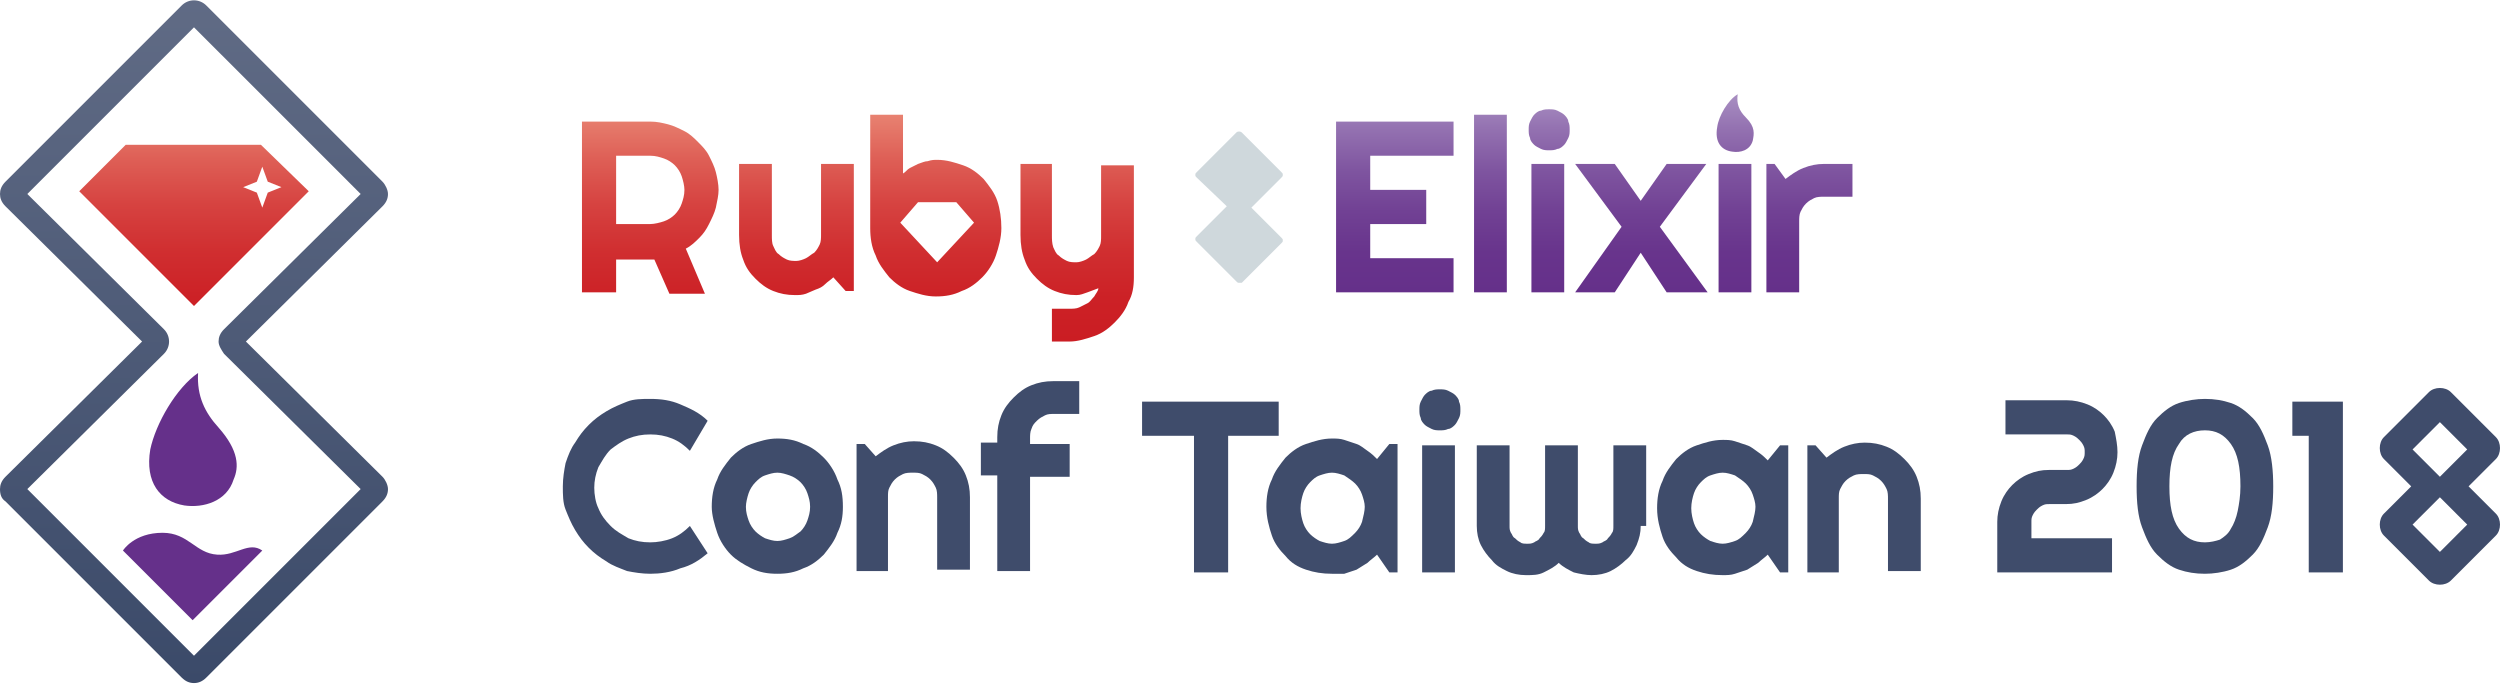
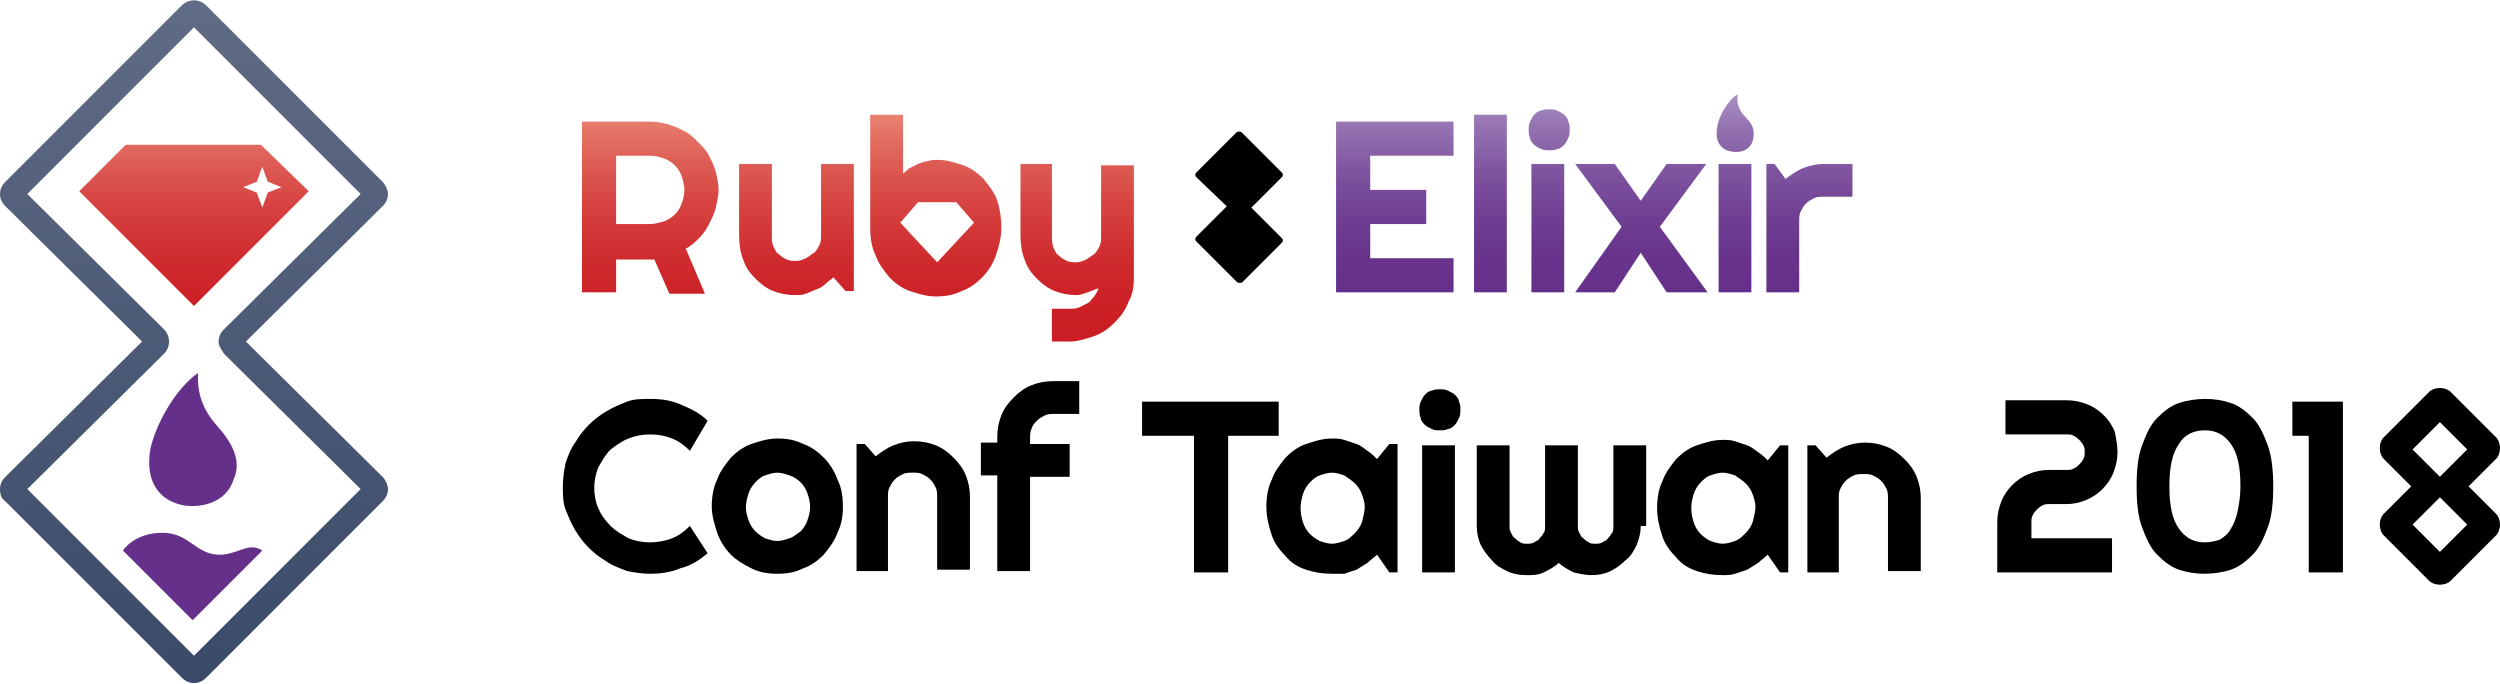
- <svg xmlns="http://www.w3.org/2000/svg" version="1.1" id="main_logo" x="0px" y="0px" viewBox="0 0 183 50" style="enable-background:new 0 0 183 50;" xml:space="preserve">
+ <svg xmlns="http://www.w3.org/2000/svg" version="1.1" class="main_logo" x="0px" y="0px" viewBox="0 0 183 50" style="enable-background:new 0 0 183 50;" xml:space="preserve">
  <style type="text/css">
- 		.logotype{fill:#3F4C6B;}
		.logotype_ruby{fill:url(#logotype_ruby_gradient);}
		.logotype_elixir{fill:url(#logotype_elixir_gradient);}
- 		.deco-color{fill:#CFD8DC;}
		.logo_frame{fill:url(#logo_frame_gradient);}
	</style>
-   <g id="logotype">
-     <g id="conf_taiwan_2018">
-       <g id="conf">
-         <path class="logotype" d="M51.8,40.5c-0.6,0.5-1.2,0.9-2,1.1c-0.7,0.3-1.5,0.4-2.2,0.4c-0.6,0-1.2-0.1-1.7-0.2      c-0.5-0.2-1.1-0.4-1.5-0.7c-0.5-0.3-0.9-0.6-1.3-1c-0.4-0.4-0.7-0.8-1-1.3c-0.3-0.5-0.5-1-0.7-1.5c-0.2-0.5-0.2-1.1-0.2-1.7      c0-0.6,0.1-1.2,0.2-1.7c0.2-0.6,0.4-1.1,0.7-1.5c0.3-0.5,0.6-0.9,1-1.3c0.4-0.4,0.8-0.7,1.3-1c0.5-0.3,1-0.5,1.5-0.7      c0.5-0.2,1.1-0.2,1.7-0.2c0.8,0,1.5,0.1,2.2,0.4c0.7,0.3,1.4,0.6,2,1.2l-1.3,2.2c-0.4-0.4-0.8-0.7-1.3-0.9      c-0.5-0.2-1-0.3-1.6-0.3c-0.6,0-1.1,0.1-1.6,0.3c-0.5,0.2-0.9,0.5-1.3,0.8c-0.4,0.4-0.6,0.8-0.9,1.3c-0.2,0.5-0.3,1-0.3,1.5      c0,0.5,0.1,1.1,0.3,1.5c0.2,0.5,0.5,0.9,0.9,1.3c0.4,0.4,0.8,0.6,1.3,0.9c0.5,0.2,1,0.3,1.6,0.3c0.5,0,1.1-0.1,1.6-0.3      c0.5-0.2,0.9-0.5,1.3-0.9L51.8,40.5z" />
-         <path class="logotype" d="M61.7,37.1c0,0.7-0.1,1.3-0.4,1.9c-0.2,0.6-0.6,1.1-1,1.6c-0.4,0.4-0.9,0.8-1.5,1c-0.6,0.3-1.2,0.4-1.9,0.4      c-0.7,0-1.3-0.1-1.9-0.4c-0.6-0.3-1.1-0.6-1.5-1c-0.4-0.4-0.8-1-1-1.6c-0.2-0.6-0.4-1.3-0.4-1.9c0-0.7,0.1-1.4,0.4-2      c0.2-0.6,0.6-1.1,1-1.6c0.4-0.4,0.9-0.8,1.5-1c0.6-0.2,1.2-0.4,1.9-0.4c0.7,0,1.3,0.1,1.9,0.4c0.6,0.2,1.1,0.6,1.5,1      c0.4,0.4,0.8,1,1,1.6C61.6,35.7,61.7,36.3,61.7,37.1z M59.3,37.1c0-0.4-0.1-0.7-0.2-1c-0.1-0.3-0.3-0.6-0.5-0.8      c-0.2-0.2-0.5-0.4-0.8-0.5c-0.3-0.1-0.6-0.2-0.9-0.2s-0.6,0.1-0.9,0.2c-0.3,0.1-0.5,0.3-0.7,0.5c-0.2,0.2-0.4,0.5-0.5,0.8      c-0.1,0.3-0.2,0.7-0.2,1c0,0.4,0.1,0.7,0.2,1c0.1,0.3,0.3,0.6,0.5,0.8c0.2,0.2,0.5,0.4,0.7,0.5c0.3,0.1,0.6,0.2,0.9,0.2      s0.6-0.1,0.9-0.2c0.3-0.1,0.5-0.3,0.8-0.5c0.2-0.2,0.4-0.5,0.5-0.8C59.2,37.8,59.3,37.5,59.3,37.1z" />
-         <path class="logotype" d="M65.1,41.8h-2.4v-9.3h0.6l0.8,0.9c0.4-0.3,0.8-0.6,1.3-0.8c0.5-0.2,1-0.3,1.5-0.3c0.6,0,1.1,0.1,1.6,0.3      s0.9,0.5,1.3,0.9c0.4,0.4,0.7,0.8,0.9,1.3c0.2,0.5,0.3,1,0.3,1.6v5.3h-2.4v-5.3c0-0.2,0-0.5-0.1-0.7c-0.1-0.2-0.2-0.4-0.4-0.6      c-0.2-0.2-0.4-0.3-0.6-0.4c-0.2-0.1-0.4-0.1-0.7-0.1c-0.2,0-0.5,0-0.7,0.1c-0.2,0.1-0.4,0.2-0.6,0.4c-0.2,0.2-0.3,0.4-0.4,0.6      c-0.1,0.2-0.1,0.4-0.1,0.7V41.8z" />
-         <path class="logotype" d="M75.4,41.8h-2.4v-7h-1.2v-2.4h1.2V32c0-0.6,0.1-1.1,0.3-1.6c0.2-0.5,0.5-0.9,0.9-1.3      c0.4-0.4,0.8-0.7,1.3-0.9s1-0.3,1.6-0.3H79v2.4h-1.8c-0.3,0-0.5,0-0.7,0.1c-0.2,0.1-0.4,0.2-0.6,0.4c-0.2,0.2-0.3,0.3-0.4,0.6      c-0.1,0.2-0.1,0.5-0.1,0.7v0.4h2.9v2.4h-2.9V41.8z" />
+   <g class="logotype">
+     <g class="conf_taiwan_2018">
+       <g class="conf">
+         <path class="logotype-color" d="M51.8,40.5c-0.6,0.5-1.2,0.9-2,1.1c-0.7,0.3-1.5,0.4-2.2,0.4c-0.6,0-1.2-0.1-1.7-0.2      c-0.5-0.2-1.1-0.4-1.5-0.7c-0.5-0.3-0.9-0.6-1.3-1c-0.4-0.4-0.7-0.8-1-1.3c-0.3-0.5-0.5-1-0.7-1.5c-0.2-0.5-0.2-1.1-0.2-1.7      c0-0.6,0.1-1.2,0.2-1.7c0.2-0.6,0.4-1.1,0.7-1.5c0.3-0.5,0.6-0.9,1-1.3c0.4-0.4,0.8-0.7,1.3-1c0.5-0.3,1-0.5,1.5-0.7      c0.5-0.2,1.1-0.2,1.7-0.2c0.8,0,1.5,0.1,2.2,0.4c0.7,0.3,1.4,0.6,2,1.2l-1.3,2.2c-0.4-0.4-0.8-0.7-1.3-0.9      c-0.5-0.2-1-0.3-1.6-0.3c-0.6,0-1.1,0.1-1.6,0.3c-0.5,0.2-0.9,0.5-1.3,0.8c-0.4,0.4-0.6,0.8-0.9,1.3c-0.2,0.5-0.3,1-0.3,1.5      c0,0.5,0.1,1.1,0.3,1.5c0.2,0.5,0.5,0.9,0.9,1.3c0.4,0.4,0.8,0.6,1.3,0.9c0.5,0.2,1,0.3,1.6,0.3c0.5,0,1.1-0.1,1.6-0.3      c0.5-0.2,0.9-0.5,1.3-0.9L51.8,40.5z" />
+         <path class="logotype-color" d="M61.7,37.1c0,0.7-0.1,1.3-0.4,1.9c-0.2,0.6-0.6,1.1-1,1.6c-0.4,0.4-0.9,0.8-1.5,1c-0.6,0.3-1.2,0.4-1.9,0.4      c-0.7,0-1.3-0.1-1.9-0.4c-0.6-0.3-1.1-0.6-1.5-1c-0.4-0.4-0.8-1-1-1.6c-0.2-0.6-0.4-1.3-0.4-1.9c0-0.7,0.1-1.4,0.4-2      c0.2-0.6,0.6-1.1,1-1.6c0.4-0.4,0.9-0.8,1.5-1c0.6-0.2,1.2-0.4,1.9-0.4c0.7,0,1.3,0.1,1.9,0.4c0.6,0.2,1.1,0.6,1.5,1      c0.4,0.4,0.8,1,1,1.6C61.6,35.7,61.7,36.3,61.7,37.1z M59.3,37.1c0-0.4-0.1-0.7-0.2-1c-0.1-0.3-0.3-0.6-0.5-0.8      c-0.2-0.2-0.5-0.4-0.8-0.5c-0.3-0.1-0.6-0.2-0.9-0.2s-0.6,0.1-0.9,0.2c-0.3,0.1-0.5,0.3-0.7,0.5c-0.2,0.2-0.4,0.5-0.5,0.8      c-0.1,0.3-0.2,0.7-0.2,1c0,0.4,0.1,0.7,0.2,1c0.1,0.3,0.3,0.6,0.5,0.8c0.2,0.2,0.5,0.4,0.7,0.5c0.3,0.1,0.6,0.2,0.9,0.2      s0.6-0.1,0.9-0.2c0.3-0.1,0.5-0.3,0.8-0.5c0.2-0.2,0.4-0.5,0.5-0.8C59.2,37.8,59.3,37.5,59.3,37.1z" />
+         <path class="logotype-color" d="M65.1,41.8h-2.4v-9.3h0.6l0.8,0.9c0.4-0.3,0.8-0.6,1.3-0.8c0.5-0.2,1-0.3,1.5-0.3c0.6,0,1.1,0.1,1.6,0.3      s0.9,0.5,1.3,0.9c0.4,0.4,0.7,0.8,0.9,1.3c0.2,0.5,0.3,1,0.3,1.6v5.3h-2.4v-5.3c0-0.2,0-0.5-0.1-0.7c-0.1-0.2-0.2-0.4-0.4-0.6      c-0.2-0.2-0.4-0.3-0.6-0.4c-0.2-0.1-0.4-0.1-0.7-0.1c-0.2,0-0.5,0-0.7,0.1c-0.2,0.1-0.4,0.2-0.6,0.4c-0.2,0.2-0.3,0.4-0.4,0.6      c-0.1,0.2-0.1,0.4-0.1,0.7V41.8z" />
+         <path class="logotype-color" d="M75.4,41.8h-2.4v-7h-1.2v-2.4h1.2V32c0-0.6,0.1-1.1,0.3-1.6c0.2-0.5,0.5-0.9,0.9-1.3      c0.4-0.4,0.8-0.7,1.3-0.9s1-0.3,1.6-0.3H79v2.4h-1.8c-0.3,0-0.5,0-0.7,0.1c-0.2,0.1-0.4,0.2-0.6,0.4c-0.2,0.2-0.3,0.3-0.4,0.6      c-0.1,0.2-0.1,0.5-0.1,0.7v0.4h2.9v2.4h-2.9V41.8z" />
      </g>
-       <g id="taiwan">
-         <path class="logotype" d="M89.9,41.9h-2.5v-10h-3.8v-2.5h10v2.5h-3.7V41.9z" />
-         <path class="logotype" d="M102.3,41.9h-0.6l-0.9-1.3c-0.2,0.2-0.5,0.4-0.7,0.6c-0.3,0.2-0.5,0.3-0.8,0.5c-0.3,0.1-0.6,0.2-0.9,0.3      C98.1,42,97.8,42,97.5,42c-0.7,0-1.3-0.1-1.9-0.3c-0.6-0.2-1.1-0.5-1.5-1c-0.4-0.4-0.8-0.9-1-1.5c-0.2-0.6-0.4-1.3-0.4-2.1      c0-0.7,0.1-1.4,0.4-2c0.2-0.6,0.6-1.1,1-1.6c0.4-0.4,0.9-0.8,1.5-1c0.6-0.2,1.2-0.4,1.9-0.4c0.3,0,0.6,0,0.9,0.1      c0.3,0.1,0.6,0.2,0.9,0.3c0.3,0.1,0.5,0.3,0.8,0.5c0.3,0.2,0.5,0.4,0.7,0.6l0.9-1.1h0.6V41.9z M99.9,37.1c0-0.3-0.1-0.6-0.2-0.9      c-0.1-0.3-0.3-0.6-0.5-0.8c-0.2-0.2-0.5-0.4-0.8-0.6c-0.3-0.1-0.6-0.2-0.9-0.2s-0.6,0.1-0.9,0.2c-0.3,0.1-0.5,0.3-0.7,0.5      c-0.2,0.2-0.4,0.5-0.5,0.8c-0.1,0.3-0.2,0.7-0.2,1.1s0.1,0.8,0.2,1.1c0.1,0.3,0.3,0.6,0.5,0.8c0.2,0.2,0.5,0.4,0.7,0.5      c0.3,0.1,0.6,0.2,0.9,0.2s0.6-0.1,0.9-0.2c0.3-0.1,0.5-0.3,0.8-0.6c0.2-0.2,0.4-0.5,0.5-0.8C99.8,37.8,99.9,37.4,99.9,37.1z" />
-         <path class="logotype" d="M106.9,30c0,0.2,0,0.4-0.1,0.6c-0.1,0.2-0.2,0.4-0.3,0.5c-0.1,0.1-0.3,0.3-0.5,0.3c-0.2,0.1-0.4,0.1-0.6,0.1      c-0.2,0-0.4,0-0.6-0.1c-0.2-0.1-0.4-0.2-0.5-0.3c-0.1-0.1-0.3-0.3-0.3-0.5c-0.1-0.2-0.1-0.4-0.1-0.6c0-0.2,0-0.4,0.1-0.6      c0.1-0.2,0.2-0.4,0.3-0.5c0.1-0.1,0.3-0.3,0.5-0.3c0.2-0.1,0.4-0.1,0.6-0.1c0.2,0,0.4,0,0.6,0.1c0.2,0.1,0.4,0.2,0.5,0.3      c0.1,0.1,0.3,0.3,0.3,0.5C106.9,29.6,106.9,29.8,106.9,30z M106.5,41.9h-2.4v-9.3h2.4V41.9z" />
-         <path class="logotype" d="M120.1,38.5c0,0.5-0.1,0.9-0.3,1.4c-0.2,0.4-0.4,0.8-0.8,1.1c-0.3,0.3-0.7,0.6-1.1,0.8      c-0.4,0.2-0.9,0.3-1.4,0.3c-0.4,0-0.9-0.1-1.3-0.2c-0.4-0.2-0.8-0.4-1.1-0.7c-0.3,0.3-0.7,0.5-1.1,0.7c-0.4,0.2-0.8,0.2-1.3,0.2      c-0.5,0-1-0.1-1.4-0.3c-0.4-0.2-0.8-0.4-1.1-0.8c-0.3-0.3-0.6-0.7-0.8-1.1c-0.2-0.4-0.3-0.9-0.3-1.4v-5.9h2.4v5.9      c0,0.2,0,0.3,0.1,0.5c0.1,0.1,0.1,0.3,0.3,0.4c0.1,0.1,0.2,0.2,0.4,0.3c0.1,0.1,0.3,0.1,0.5,0.1c0.2,0,0.3,0,0.5-0.1      c0.1-0.1,0.3-0.1,0.4-0.3c0.1-0.1,0.2-0.2,0.3-0.4c0.1-0.1,0.1-0.3,0.1-0.5v-5.9h2.4v5.9c0,0.2,0,0.3,0.1,0.5      c0.1,0.1,0.1,0.3,0.3,0.4c0.1,0.1,0.2,0.2,0.4,0.3c0.1,0.1,0.3,0.1,0.5,0.1s0.3,0,0.5-0.1c0.1-0.1,0.3-0.1,0.4-0.3      c0.1-0.1,0.2-0.2,0.3-0.4c0.1-0.1,0.1-0.3,0.1-0.5v-5.9h2.4V38.5z" />
-         <path class="logotype" d="M130.9,41.9h-0.6l-0.9-1.3c-0.2,0.2-0.5,0.4-0.7,0.6c-0.3,0.2-0.5,0.3-0.8,0.5c-0.3,0.1-0.6,0.2-0.9,0.3      c-0.3,0.1-0.6,0.1-0.9,0.1c-0.7,0-1.3-0.1-1.9-0.3c-0.6-0.2-1.1-0.5-1.5-1c-0.4-0.4-0.8-0.9-1-1.5s-0.4-1.3-0.4-2.1      c0-0.7,0.1-1.4,0.4-2c0.2-0.6,0.6-1.1,1-1.6c0.4-0.4,0.9-0.8,1.5-1c0.6-0.2,1.2-0.4,1.9-0.4c0.3,0,0.6,0,0.9,0.1      c0.3,0.1,0.6,0.2,0.9,0.3c0.3,0.1,0.5,0.3,0.8,0.5c0.3,0.2,0.5,0.4,0.7,0.6l0.9-1.1h0.6V41.9z M128.5,37.1c0-0.3-0.1-0.6-0.2-0.9      c-0.1-0.3-0.3-0.6-0.5-0.8c-0.2-0.2-0.5-0.4-0.8-0.6c-0.3-0.1-0.6-0.2-0.9-0.2s-0.6,0.1-0.9,0.2c-0.3,0.1-0.5,0.3-0.7,0.5      c-0.2,0.2-0.4,0.5-0.5,0.8c-0.1,0.3-0.2,0.7-0.2,1.1s0.1,0.8,0.2,1.1c0.1,0.3,0.3,0.6,0.5,0.8c0.2,0.2,0.5,0.4,0.7,0.5      c0.3,0.1,0.6,0.2,0.9,0.2s0.6-0.1,0.9-0.2c0.3-0.1,0.5-0.3,0.8-0.6c0.2-0.2,0.4-0.5,0.5-0.8C128.4,37.8,128.5,37.4,128.5,37.1z" />
-         <path class="logotype" d="M134.7,41.9h-2.4v-9.3h0.6l0.8,0.9c0.4-0.3,0.8-0.6,1.3-0.8c0.5-0.2,1-0.3,1.5-0.3c0.6,0,1.1,0.1,1.6,0.3      c0.5,0.2,0.9,0.5,1.3,0.9c0.4,0.4,0.7,0.8,0.9,1.3c0.2,0.5,0.3,1,0.3,1.6v5.3h-2.4v-5.3c0-0.2,0-0.5-0.1-0.7      c-0.1-0.2-0.2-0.4-0.4-0.6c-0.2-0.2-0.4-0.3-0.6-0.4c-0.2-0.1-0.4-0.1-0.7-0.1c-0.2,0-0.5,0-0.7,0.1c-0.2,0.1-0.4,0.2-0.6,0.4      s-0.3,0.4-0.4,0.6c-0.1,0.2-0.1,0.4-0.1,0.7V41.9z" />
+       <g class="taiwan">
+         <path class="logotype-color" d="M89.9,41.9h-2.5v-10h-3.8v-2.5h10v2.5h-3.7V41.9z" />
+         <path class="logotype-color" d="M102.3,41.9h-0.6l-0.9-1.3c-0.2,0.2-0.5,0.4-0.7,0.6c-0.3,0.2-0.5,0.3-0.8,0.5c-0.3,0.1-0.6,0.2-0.9,0.3      C98.1,42,97.8,42,97.5,42c-0.7,0-1.3-0.1-1.9-0.3c-0.6-0.2-1.1-0.5-1.5-1c-0.4-0.4-0.8-0.9-1-1.5c-0.2-0.6-0.4-1.3-0.4-2.1      c0-0.7,0.1-1.4,0.4-2c0.2-0.6,0.6-1.1,1-1.6c0.4-0.4,0.9-0.8,1.5-1c0.6-0.2,1.2-0.4,1.9-0.4c0.3,0,0.6,0,0.9,0.1      c0.3,0.1,0.6,0.2,0.9,0.3c0.3,0.1,0.5,0.3,0.8,0.5c0.3,0.2,0.5,0.4,0.7,0.6l0.9-1.1h0.6V41.9z M99.9,37.1c0-0.3-0.1-0.6-0.2-0.9      c-0.1-0.3-0.3-0.6-0.5-0.8c-0.2-0.2-0.5-0.4-0.8-0.6c-0.3-0.1-0.6-0.2-0.9-0.2s-0.6,0.1-0.9,0.2c-0.3,0.1-0.5,0.3-0.7,0.5      c-0.2,0.2-0.4,0.5-0.5,0.8c-0.1,0.3-0.2,0.7-0.2,1.1s0.1,0.8,0.2,1.1c0.1,0.3,0.3,0.6,0.5,0.8c0.2,0.2,0.5,0.4,0.7,0.5      c0.3,0.1,0.6,0.2,0.9,0.2s0.6-0.1,0.9-0.2c0.3-0.1,0.5-0.3,0.8-0.6c0.2-0.2,0.4-0.5,0.5-0.8C99.8,37.8,99.9,37.4,99.9,37.1z" />
+         <path class="logotype-color" d="M106.9,30c0,0.2,0,0.4-0.1,0.6c-0.1,0.2-0.2,0.4-0.3,0.5c-0.1,0.1-0.3,0.3-0.5,0.3c-0.2,0.1-0.4,0.1-0.6,0.1      c-0.2,0-0.4,0-0.6-0.1c-0.2-0.1-0.4-0.2-0.5-0.3c-0.1-0.1-0.3-0.3-0.3-0.5c-0.1-0.2-0.1-0.4-0.1-0.6c0-0.2,0-0.4,0.1-0.6      c0.1-0.2,0.2-0.4,0.3-0.5c0.1-0.1,0.3-0.3,0.5-0.3c0.2-0.1,0.4-0.1,0.6-0.1c0.2,0,0.4,0,0.6,0.1c0.2,0.1,0.4,0.2,0.5,0.3      c0.1,0.1,0.3,0.3,0.3,0.5C106.9,29.6,106.9,29.8,106.9,30z M106.5,41.9h-2.4v-9.3h2.4V41.9z" />
+         <path class="logotype-color" d="M120.1,38.5c0,0.5-0.1,0.9-0.3,1.4c-0.2,0.4-0.4,0.8-0.8,1.1c-0.3,0.3-0.7,0.6-1.1,0.8      c-0.4,0.2-0.9,0.3-1.4,0.3c-0.4,0-0.9-0.1-1.3-0.2c-0.4-0.2-0.8-0.4-1.1-0.7c-0.3,0.3-0.7,0.5-1.1,0.7c-0.4,0.2-0.8,0.2-1.3,0.2      c-0.5,0-1-0.1-1.4-0.3c-0.4-0.2-0.8-0.4-1.1-0.8c-0.3-0.3-0.6-0.7-0.8-1.1c-0.2-0.4-0.3-0.9-0.3-1.4v-5.9h2.4v5.9      c0,0.2,0,0.3,0.1,0.5c0.1,0.1,0.1,0.3,0.3,0.4c0.1,0.1,0.2,0.2,0.4,0.3c0.1,0.1,0.3,0.1,0.5,0.1c0.2,0,0.3,0,0.5-0.1      c0.1-0.1,0.3-0.1,0.4-0.3c0.1-0.1,0.2-0.2,0.3-0.4c0.1-0.1,0.1-0.3,0.1-0.5v-5.9h2.4v5.9c0,0.2,0,0.3,0.1,0.5      c0.1,0.1,0.1,0.3,0.3,0.4c0.1,0.1,0.2,0.2,0.4,0.3c0.1,0.1,0.3,0.1,0.5,0.1s0.3,0,0.5-0.1c0.1-0.1,0.3-0.1,0.4-0.3      c0.1-0.1,0.2-0.2,0.3-0.4c0.1-0.1,0.1-0.3,0.1-0.5v-5.9h2.4V38.5z" />
+         <path class="logotype-color" d="M130.9,41.9h-0.6l-0.9-1.3c-0.2,0.2-0.5,0.4-0.7,0.6c-0.3,0.2-0.5,0.3-0.8,0.5c-0.3,0.1-0.6,0.2-0.9,0.3      c-0.3,0.1-0.6,0.1-0.9,0.1c-0.7,0-1.3-0.1-1.9-0.3c-0.6-0.2-1.1-0.5-1.5-1c-0.4-0.4-0.8-0.9-1-1.5s-0.4-1.3-0.4-2.1      c0-0.7,0.1-1.4,0.4-2c0.2-0.6,0.6-1.1,1-1.6c0.4-0.4,0.9-0.8,1.5-1c0.6-0.2,1.2-0.4,1.9-0.4c0.3,0,0.6,0,0.9,0.1      c0.3,0.1,0.6,0.2,0.9,0.3c0.3,0.1,0.5,0.3,0.8,0.5c0.3,0.2,0.5,0.4,0.7,0.6l0.9-1.1h0.6V41.9z M128.5,37.1c0-0.3-0.1-0.6-0.2-0.9      c-0.1-0.3-0.3-0.6-0.5-0.8c-0.2-0.2-0.5-0.4-0.8-0.6c-0.3-0.1-0.6-0.2-0.9-0.2s-0.6,0.1-0.9,0.2c-0.3,0.1-0.5,0.3-0.7,0.5      c-0.2,0.2-0.4,0.5-0.5,0.8c-0.1,0.3-0.2,0.7-0.2,1.1s0.1,0.8,0.2,1.1c0.1,0.3,0.3,0.6,0.5,0.8c0.2,0.2,0.5,0.4,0.7,0.5      c0.3,0.1,0.6,0.2,0.9,0.2s0.6-0.1,0.9-0.2c0.3-0.1,0.5-0.3,0.8-0.6c0.2-0.2,0.4-0.5,0.5-0.8C128.4,37.8,128.5,37.4,128.5,37.1z" />
+         <path class="logotype-color" d="M134.7,41.9h-2.4v-9.3h0.6l0.8,0.9c0.4-0.3,0.8-0.6,1.3-0.8c0.5-0.2,1-0.3,1.5-0.3c0.6,0,1.1,0.1,1.6,0.3      c0.5,0.2,0.9,0.5,1.3,0.9c0.4,0.4,0.7,0.8,0.9,1.3c0.2,0.5,0.3,1,0.3,1.6v5.3h-2.4v-5.3c0-0.2,0-0.5-0.1-0.7      c-0.1-0.2-0.2-0.4-0.4-0.6c-0.2-0.2-0.4-0.3-0.6-0.4c-0.2-0.1-0.4-0.1-0.7-0.1c-0.2,0-0.5,0-0.7,0.1c-0.2,0.1-0.4,0.2-0.6,0.4      s-0.3,0.4-0.4,0.6c-0.1,0.2-0.1,0.4-0.1,0.7V41.9z" />
      </g>
-       <g id="year">
-         <path class="logotype" d="M155,33.1c0,0.5-0.1,1-0.3,1.5c-0.2,0.5-0.5,0.9-0.8,1.2c-0.3,0.3-0.7,0.6-1.2,0.8s-0.9,0.3-1.5,0.3H150      c-0.2,0-0.3,0-0.5,0.1s-0.3,0.2-0.4,0.3c-0.1,0.1-0.2,0.2-0.3,0.4c-0.1,0.2-0.1,0.3-0.1,0.5v1.2h5.9v2.5h-8.4v-3.7      c0-0.5,0.1-1,0.3-1.5c0.2-0.5,0.5-0.9,0.8-1.2c0.3-0.3,0.7-0.6,1.2-0.8c0.5-0.2,0.9-0.3,1.5-0.3h1.3c0.2,0,0.3,0,0.5-0.1      s0.3-0.2,0.4-0.3c0.1-0.1,0.2-0.2,0.3-0.4c0.1-0.2,0.1-0.3,0.1-0.5s0-0.3-0.1-0.5c-0.1-0.2-0.2-0.3-0.3-0.4      c-0.1-0.1-0.2-0.2-0.4-0.3c-0.2-0.1-0.3-0.1-0.5-0.1h-4.5v-2.5h4.5c0.5,0,1,0.1,1.5,0.3c0.5,0.2,0.9,0.5,1.2,0.8      c0.3,0.3,0.6,0.7,0.8,1.2C154.9,32.1,155,32.6,155,33.1z" />
-         <path class="logotype" d="M166.4,35.6c0,1.2-0.1,2.2-0.4,3s-0.6,1.5-1.1,2s-1,0.9-1.6,1.1c-0.6,0.2-1.3,0.3-1.9,0.3      c-0.7,0-1.3-0.1-1.9-0.3c-0.6-0.2-1.1-0.6-1.6-1.1c-0.5-0.5-0.8-1.2-1.1-2c-0.3-0.8-0.4-1.8-0.4-3c0-1.2,0.1-2.2,0.4-3      c0.3-0.8,0.6-1.5,1.1-2c0.5-0.5,1-0.9,1.6-1.1c0.6-0.2,1.3-0.3,1.9-0.3c0.7,0,1.3,0.1,1.9,0.3c0.6,0.2,1.1,0.6,1.6,1.1      c0.5,0.5,0.8,1.2,1.1,2S166.4,34.5,166.4,35.6z M164,35.6c0-1.4-0.2-2.4-0.7-3.1c-0.5-0.7-1.1-1-1.9-1c-0.8,0-1.5,0.3-1.9,1      c-0.5,0.7-0.7,1.7-0.7,3.1c0,1.4,0.2,2.4,0.7,3.1c0.5,0.7,1.1,1,1.9,1c0.4,0,0.8-0.1,1.1-0.2c0.3-0.2,0.6-0.4,0.8-0.8      c0.2-0.3,0.4-0.8,0.5-1.3C163.9,36.9,164,36.3,164,35.6z" />
-         <path class="logotype" d="M171.5,41.9H169v-10h-1.2v-2.5h3.7V41.9z" />
-         <path class="logotype" d="M180.7,35.6l2-2c0.2-0.2,0.3-0.5,0.3-0.8c0-0.3-0.1-0.6-0.3-0.8l-3.3-3.3c-0.2-0.2-0.5-0.3-0.8-0.3      c-0.3,0-0.6,0.1-0.8,0.3l-3.3,3.3c-0.2,0.2-0.3,0.5-0.3,0.8c0,0.3,0.1,0.6,0.3,0.8l2,2l-2,2c-0.2,0.2-0.3,0.5-0.3,0.8      c0,0.3,0.1,0.6,0.3,0.8l3.3,3.3c0.2,0.2,0.5,0.3,0.8,0.3c0.3,0,0.6-0.1,0.8-0.3l3.3-3.3c0.2-0.2,0.3-0.5,0.3-0.8      c0-0.3-0.1-0.6-0.3-0.8L180.7,35.6z M176.6,32.9l2-2l2,2l-2,2L176.6,32.9z M178.6,36.4l2,2l-2,2l-2-2L178.6,36.4z" />
+       <g class="year">
+         <path class="logotype-color" d="M155,33.1c0,0.5-0.1,1-0.3,1.5c-0.2,0.5-0.5,0.9-0.8,1.2c-0.3,0.3-0.7,0.6-1.2,0.8s-0.9,0.3-1.5,0.3H150      c-0.2,0-0.3,0-0.5,0.1s-0.3,0.2-0.4,0.3c-0.1,0.1-0.2,0.2-0.3,0.4c-0.1,0.2-0.1,0.3-0.1,0.5v1.2h5.9v2.5h-8.4v-3.7      c0-0.5,0.1-1,0.3-1.5c0.2-0.5,0.5-0.9,0.8-1.2c0.3-0.3,0.7-0.6,1.2-0.8c0.5-0.2,0.9-0.3,1.5-0.3h1.3c0.2,0,0.3,0,0.5-0.1      s0.3-0.2,0.4-0.3c0.1-0.1,0.2-0.2,0.3-0.4c0.1-0.2,0.1-0.3,0.1-0.5s0-0.3-0.1-0.5c-0.1-0.2-0.2-0.3-0.3-0.4      c-0.1-0.1-0.2-0.2-0.4-0.3c-0.2-0.1-0.3-0.1-0.5-0.1h-4.5v-2.5h4.5c0.5,0,1,0.1,1.5,0.3c0.5,0.2,0.9,0.5,1.2,0.8      c0.3,0.3,0.6,0.7,0.8,1.2C154.9,32.1,155,32.6,155,33.1z" />
+         <path class="logotype-color" d="M166.4,35.6c0,1.2-0.1,2.2-0.4,3s-0.6,1.5-1.1,2s-1,0.9-1.6,1.1c-0.6,0.2-1.3,0.3-1.9,0.3      c-0.7,0-1.3-0.1-1.9-0.3c-0.6-0.2-1.1-0.6-1.6-1.1c-0.5-0.5-0.8-1.2-1.1-2c-0.3-0.8-0.4-1.8-0.4-3c0-1.2,0.1-2.2,0.4-3      c0.3-0.8,0.6-1.5,1.1-2c0.5-0.5,1-0.9,1.6-1.1c0.6-0.2,1.3-0.3,1.9-0.3c0.7,0,1.3,0.1,1.9,0.3c0.6,0.2,1.1,0.6,1.6,1.1      c0.5,0.5,0.8,1.2,1.1,2S166.4,34.5,166.4,35.6z M164,35.6c0-1.4-0.2-2.4-0.7-3.1c-0.5-0.7-1.1-1-1.9-1c-0.8,0-1.5,0.3-1.9,1      c-0.5,0.7-0.7,1.7-0.7,3.1c0,1.4,0.2,2.4,0.7,3.1c0.5,0.7,1.1,1,1.9,1c0.4,0,0.8-0.1,1.1-0.2c0.3-0.2,0.6-0.4,0.8-0.8      c0.2-0.3,0.4-0.8,0.5-1.3C163.9,36.9,164,36.3,164,35.6z" />
+         <path class="logotype-color" d="M171.5,41.9H169v-10h-1.2v-2.5h3.7V41.9z" />
+         <path class="logotype-color" d="M180.7,35.6l2-2c0.2-0.2,0.3-0.5,0.3-0.8c0-0.3-0.1-0.6-0.3-0.8l-3.3-3.3c-0.2-0.2-0.5-0.3-0.8-0.3      c-0.3,0-0.6,0.1-0.8,0.3l-3.3,3.3c-0.2,0.2-0.3,0.5-0.3,0.8c0,0.3,0.1,0.6,0.3,0.8l2,2l-2,2c-0.2,0.2-0.3,0.5-0.3,0.8      c0,0.3,0.1,0.6,0.3,0.8l3.3,3.3c0.2,0.2,0.5,0.3,0.8,0.3c0.3,0,0.6-0.1,0.8-0.3l3.3-3.3c0.2-0.2,0.3-0.5,0.3-0.8      c0-0.3-0.1-0.6-0.3-0.8L180.7,35.6z M176.6,32.9l2-2l2,2l-2,2L176.6,32.9z M178.6,36.4l2,2l-2,2l-2-2L178.6,36.4z" />
      </g>
    </g>
    <linearGradient id="logotype_ruby_gradient" gradientUnits="userSpaceOnUse" x1="62.791" y1="24.989" x2="62.791" y2="8.376">
      <stop offset="0" style="stop-color:#CB1D23" />
      <stop offset="0.194" style="stop-color:#CC2126" />
      <stop offset="0.395" style="stop-color:#D02E30" />
      <stop offset="0.599" style="stop-color:#D64240" />
      <stop offset="0.804" style="stop-color:#DE5F56" />
      <stop offset="1" style="stop-color:#E88271" />
    </linearGradient>
-     <path id="logotype_ruby" class="logotype_ruby" d="M45.1,21.4h-2.5V8.9h5c0.5,0,0.9,0.1,1.3,0.2c0.4,0.1,0.8,0.3,1.2,0.5c0.4,0.2,0.7,0.5,1,0.8    c0.3,0.3,0.6,0.6,0.8,1c0.2,0.4,0.4,0.8,0.5,1.2c0.1,0.4,0.2,0.9,0.2,1.3c0,0.4-0.1,0.8-0.2,1.3c-0.1,0.4-0.3,0.8-0.5,1.2    c-0.2,0.4-0.4,0.7-0.7,1c-0.3,0.3-0.6,0.6-1,0.8l1.4,3.3H49l-1.1-2.5l-2.8,0V21.4z M45.1,11.4v5h2.5c0.3,0,0.7-0.1,1-0.2    s0.6-0.3,0.8-0.5c0.2-0.2,0.4-0.5,0.5-0.8c0.1-0.3,0.2-0.6,0.2-1c0-0.3-0.1-0.7-0.2-1c-0.1-0.3-0.3-0.6-0.5-0.8    c-0.2-0.2-0.5-0.4-0.8-0.5c-0.3-0.1-0.6-0.2-1-0.2H45.1z M61,20.3c-0.2,0.2-0.4,0.3-0.6,0.5c-0.2,0.2-0.4,0.3-0.7,0.4    c-0.2,0.1-0.5,0.2-0.7,0.3c-0.3,0.1-0.5,0.1-0.8,0.1c-0.6,0-1.1-0.1-1.6-0.3s-0.9-0.5-1.3-0.9c-0.4-0.4-0.7-0.8-0.9-1.4    c-0.2-0.5-0.3-1.1-0.3-1.8v-5.2h2.4v5.2c0,0.3,0,0.6,0.1,0.8c0.1,0.2,0.2,0.5,0.4,0.6c0.2,0.2,0.4,0.3,0.6,0.4    c0.2,0.1,0.5,0.1,0.7,0.1c0.2,0,0.5-0.1,0.7-0.2c0.2-0.1,0.4-0.3,0.6-0.4c0.2-0.2,0.3-0.4,0.4-0.6c0.1-0.2,0.1-0.5,0.1-0.7v-5.2    h2.4v9.3h-0.6L61,20.3z M77,25v-2.4l1.3,0c0.2,0,0.5,0,0.7-0.1c0.2-0.1,0.4-0.2,0.6-0.3c0.2-0.1,0.3-0.3,0.5-0.5    c0.1-0.2,0.3-0.4,0.3-0.6c-0.3,0.1-0.5,0.2-0.8,0.3c-0.3,0.1-0.5,0.2-0.8,0.2c-0.6,0-1.1-0.1-1.6-0.3s-0.9-0.5-1.3-0.9    c-0.4-0.4-0.7-0.8-0.9-1.4c-0.2-0.5-0.3-1.1-0.3-1.8v-5.2H77v5.2c0,0.3,0,0.6,0.1,0.9c0.1,0.2,0.2,0.5,0.4,0.6    c0.2,0.2,0.4,0.3,0.6,0.4c0.2,0.1,0.5,0.1,0.7,0.1c0.2,0,0.5-0.1,0.7-0.2c0.2-0.1,0.4-0.3,0.6-0.4c0.2-0.2,0.3-0.4,0.4-0.6    c0.1-0.2,0.1-0.5,0.1-0.7v-5.2H83v8.2c0,0.7-0.1,1.3-0.4,1.8c-0.2,0.6-0.6,1.1-1,1.5c-0.4,0.4-0.9,0.8-1.5,1    c-0.6,0.2-1.2,0.4-1.8,0.4L77,25z M73,14.7c-0.2-0.6-0.6-1.1-1-1.6c-0.4-0.4-0.9-0.8-1.5-1c-0.6-0.2-1.2-0.4-1.9-0.4    c-0.2,0-0.4,0-0.7,0.1c-0.2,0-0.4,0.1-0.7,0.2c-0.2,0.1-0.4,0.2-0.6,0.3c-0.2,0.1-0.3,0.3-0.5,0.4V8.4h-2.4v8.3    c0,0.7,0.1,1.4,0.4,2c0.2,0.6,0.6,1.1,1,1.6c0.4,0.4,0.9,0.8,1.5,1c0.6,0.2,1.2,0.4,1.9,0.4c0.7,0,1.3-0.1,1.9-0.4    c0.6-0.2,1.1-0.6,1.5-1c0.4-0.4,0.8-1,1-1.6c0.2-0.6,0.4-1.3,0.4-2C73.3,16,73.2,15.3,73,14.7z M68.6,19.2l-2.7-2.9l1.3-1.5H70    l1.3,1.5L68.6,19.2z" />
+     <path class="logotype_ruby logotype_ruby" d="M45.1,21.4h-2.5V8.9h5c0.5,0,0.9,0.1,1.3,0.2c0.4,0.1,0.8,0.3,1.2,0.5c0.4,0.2,0.7,0.5,1,0.8    c0.3,0.3,0.6,0.6,0.8,1c0.2,0.4,0.4,0.8,0.5,1.2c0.1,0.4,0.2,0.9,0.2,1.3c0,0.4-0.1,0.8-0.2,1.3c-0.1,0.4-0.3,0.8-0.5,1.2    c-0.2,0.4-0.4,0.7-0.7,1c-0.3,0.3-0.6,0.6-1,0.8l1.4,3.3H49l-1.1-2.5l-2.8,0V21.4z M45.1,11.4v5h2.5c0.3,0,0.7-0.1,1-0.2    s0.6-0.3,0.8-0.5c0.2-0.2,0.4-0.5,0.5-0.8c0.1-0.3,0.2-0.6,0.2-1c0-0.3-0.1-0.7-0.2-1c-0.1-0.3-0.3-0.6-0.5-0.8    c-0.2-0.2-0.5-0.4-0.8-0.5c-0.3-0.1-0.6-0.2-1-0.2H45.1z M61,20.3c-0.2,0.2-0.4,0.3-0.6,0.5c-0.2,0.2-0.4,0.3-0.7,0.4    c-0.2,0.1-0.5,0.2-0.7,0.3c-0.3,0.1-0.5,0.1-0.8,0.1c-0.6,0-1.1-0.1-1.6-0.3s-0.9-0.5-1.3-0.9c-0.4-0.4-0.7-0.8-0.9-1.4    c-0.2-0.5-0.3-1.1-0.3-1.8v-5.2h2.4v5.2c0,0.3,0,0.6,0.1,0.8c0.1,0.2,0.2,0.5,0.4,0.6c0.2,0.2,0.4,0.3,0.6,0.4    c0.2,0.1,0.5,0.1,0.7,0.1c0.2,0,0.5-0.1,0.7-0.2c0.2-0.1,0.4-0.3,0.6-0.4c0.2-0.2,0.3-0.4,0.4-0.6c0.1-0.2,0.1-0.5,0.1-0.7v-5.2    h2.4v9.3h-0.6L61,20.3z M77,25v-2.4l1.3,0c0.2,0,0.5,0,0.7-0.1c0.2-0.1,0.4-0.2,0.6-0.3c0.2-0.1,0.3-0.3,0.5-0.5    c0.1-0.2,0.3-0.4,0.3-0.6c-0.3,0.1-0.5,0.2-0.8,0.3c-0.3,0.1-0.5,0.2-0.8,0.2c-0.6,0-1.1-0.1-1.6-0.3s-0.9-0.5-1.3-0.9    c-0.4-0.4-0.7-0.8-0.9-1.4c-0.2-0.5-0.3-1.1-0.3-1.8v-5.2H77v5.2c0,0.3,0,0.6,0.1,0.9c0.1,0.2,0.2,0.5,0.4,0.6    c0.2,0.2,0.4,0.3,0.6,0.4c0.2,0.1,0.5,0.1,0.7,0.1c0.2,0,0.5-0.1,0.7-0.2c0.2-0.1,0.4-0.3,0.6-0.4c0.2-0.2,0.3-0.4,0.4-0.6    c0.1-0.2,0.1-0.5,0.1-0.7v-5.2H83v8.2c0,0.7-0.1,1.3-0.4,1.8c-0.2,0.6-0.6,1.1-1,1.5c-0.4,0.4-0.9,0.8-1.5,1    c-0.6,0.2-1.2,0.4-1.8,0.4L77,25z M73,14.7c-0.2-0.6-0.6-1.1-1-1.6c-0.4-0.4-0.9-0.8-1.5-1c-0.6-0.2-1.2-0.4-1.9-0.4    c-0.2,0-0.4,0-0.7,0.1c-0.2,0-0.4,0.1-0.7,0.2c-0.2,0.1-0.4,0.2-0.6,0.3c-0.2,0.1-0.3,0.3-0.5,0.4V8.4h-2.4v8.3    c0,0.7,0.1,1.4,0.4,2c0.2,0.6,0.6,1.1,1,1.6c0.4,0.4,0.9,0.8,1.5,1c0.6,0.2,1.2,0.4,1.9,0.4c0.7,0,1.3-0.1,1.9-0.4    c0.6-0.2,1.1-0.6,1.5-1c0.4-0.4,0.8-1,1-1.6c0.2-0.6,0.4-1.3,0.4-2C73.3,16,73.2,15.3,73,14.7z M68.6,19.2l-2.7-2.9l1.3-1.5H70    l1.3,1.5L68.6,19.2z" />
    <linearGradient id="logotype_elixir_gradient" gradientUnits="userSpaceOnUse" x1="116.722" y1="21.367" x2="116.722" y2="6.837">
      <stop offset="0" style="stop-color:#65308A" />
      <stop offset="0.199" style="stop-color:#68348C" />
      <stop offset="0.405" style="stop-color:#714194" />
      <stop offset="0.615" style="stop-color:#7F55A0" />
      <stop offset="0.826" style="stop-color:#9472B1" />
      <stop offset="1" style="stop-color:#A990C2" />
    </linearGradient>
-     <path id="logotype_elixir" class="logotype_elixir" d="M106.4,21.4h-8.6V8.9h8.6v2.5h-6.1v2.5h4.1v2.5h-4.1v2.5h6.1V21.4z M110.3,21.4h-2.4v-13h2.4    V21.4z M114.9,9.5c0,0.2,0,0.4-0.1,0.6c-0.1,0.2-0.2,0.4-0.3,0.5c-0.1,0.1-0.3,0.3-0.5,0.3c-0.2,0.1-0.4,0.1-0.6,0.1    s-0.4,0-0.6-0.1c-0.2-0.1-0.4-0.2-0.5-0.3c-0.1-0.1-0.3-0.3-0.3-0.5c-0.1-0.2-0.1-0.4-0.1-0.6c0-0.2,0-0.4,0.1-0.6    c0.1-0.2,0.2-0.4,0.3-0.5c0.1-0.1,0.3-0.3,0.5-0.3c0.2-0.1,0.4-0.1,0.6-0.1s0.4,0,0.6,0.1c0.2,0.1,0.4,0.2,0.5,0.3    c0.1,0.1,0.3,0.3,0.3,0.5C114.9,9.1,114.9,9.3,114.9,9.5z M114.5,21.4h-2.4V12h2.4V21.4z M127.8,8.6c0.7,0.7,0.6,1.2,0.5,1.7    c-0.2,0.7-0.9,0.9-1.5,0.8c-0.8-0.1-1.3-0.7-1.1-1.8c0.1-0.8,0.8-2,1.5-2.4C127.1,7.6,127.3,8.1,127.8,8.6z M125,21.4H122l-1.9-2.9    l-1.9,2.9h-2.9l3.4-4.8l-3.4-4.6h2.9l1.9,2.7L122,12h2.9l-3.4,4.6L125,21.4z M128.2,21.4h-2.4V12h2.4V21.4z M131.7,21.4h-2.4V12    h0.6l0.8,1.1c0.4-0.3,0.8-0.6,1.3-0.8c0.5-0.2,1-0.3,1.5-0.3h2.1v2.4h-2.1c-0.2,0-0.5,0-0.7,0.1c-0.2,0.1-0.4,0.2-0.6,0.4    c-0.2,0.2-0.3,0.4-0.4,0.6c-0.1,0.2-0.1,0.5-0.1,0.7V21.4z" />
-     <g id="deco">
-       <path class="deco-color" d="M90.7,20.7c-0.1,0-0.1,0-0.2-0.1l-2.9-2.9c-0.1-0.1-0.1-0.1-0.1-0.2c0-0.1,0-0.1,0.1-0.2l2.2-2.2L87.6,13     c-0.1-0.1-0.1-0.1-0.1-0.2c0-0.1,0-0.1,0.1-0.2l2.9-2.9c0.1-0.1,0.3-0.1,0.4,0l2.9,2.9c0.1,0.1,0.1,0.1,0.1,0.2     c0,0.1,0,0.1-0.1,0.2l-2.2,2.2l2.2,2.2c0.1,0.1,0.1,0.1,0.1,0.2c0,0.1,0,0.1-0.1,0.2l-2.9,2.9C90.8,20.7,90.8,20.7,90.7,20.7z" />
-     </g>
+     <path class="logotype_elixir logotype_elixir" d="M106.4,21.4h-8.6V8.9h8.6v2.5h-6.1v2.5h4.1v2.5h-4.1v2.5h6.1V21.4z M110.3,21.4h-2.4v-13h2.4    V21.4z M114.9,9.5c0,0.2,0,0.4-0.1,0.6c-0.1,0.2-0.2,0.4-0.3,0.5c-0.1,0.1-0.3,0.3-0.5,0.3c-0.2,0.1-0.4,0.1-0.6,0.1    s-0.4,0-0.6-0.1c-0.2-0.1-0.4-0.2-0.5-0.3c-0.1-0.1-0.3-0.3-0.3-0.5c-0.1-0.2-0.1-0.4-0.1-0.6c0-0.2,0-0.4,0.1-0.6    c0.1-0.2,0.2-0.4,0.3-0.5c0.1-0.1,0.3-0.3,0.5-0.3c0.2-0.1,0.4-0.1,0.6-0.1s0.4,0,0.6,0.1c0.2,0.1,0.4,0.2,0.5,0.3    c0.1,0.1,0.3,0.3,0.3,0.5C114.9,9.1,114.9,9.3,114.9,9.5z M114.5,21.4h-2.4V12h2.4V21.4z M127.8,8.6c0.7,0.7,0.6,1.2,0.5,1.7    c-0.2,0.7-0.9,0.9-1.5,0.8c-0.8-0.1-1.3-0.7-1.1-1.8c0.1-0.8,0.8-2,1.5-2.4C127.1,7.6,127.3,8.1,127.8,8.6z M125,21.4H122l-1.9-2.9    l-1.9,2.9h-2.9l3.4-4.8l-3.4-4.6h2.9l1.9,2.7L122,12h2.9l-3.4,4.6L125,21.4z M128.2,21.4h-2.4V12h2.4V21.4z M131.7,21.4h-2.4V12    h0.6l0.8,1.1c0.4-0.3,0.8-0.6,1.3-0.8c0.5-0.2,1-0.3,1.5-0.3h2.1v2.4h-2.1c-0.2,0-0.5,0-0.7,0.1c-0.2,0.1-0.4,0.2-0.6,0.4    c-0.2,0.2-0.3,0.4-0.4,0.6c-0.1,0.2-0.1,0.5-0.1,0.7V21.4z" />
+     <path class="deco-color" d="M90.7,20.7c-0.1,0-0.1,0-0.2-0.1l-2.9-2.9c-0.1-0.1-0.1-0.1-0.1-0.2c0-0.1,0-0.1,0.1-0.2l2.2-2.2L87.6,13    c-0.1-0.1-0.1-0.1-0.1-0.2c0-0.1,0-0.1,0.1-0.2l2.9-2.9c0.1-0.1,0.3-0.1,0.4,0l2.9,2.9c0.1,0.1,0.1,0.1,0.1,0.2    c0,0.1,0,0.1-0.1,0.2l-2.2,2.2l2.2,2.2c0.1,0.1,0.1,0.1,0.1,0.2c0,0.1,0,0.1-0.1,0.2l-2.9,2.9C90.8,20.7,90.8,20.7,90.7,20.7z" />
  </g>
-   <g id="logo">
-     <g id="frame">
-       <linearGradient id="logo_frame_gradient" gradientUnits="userSpaceOnUse" x1="14.186" y1="50" x2="14.186" y2="-1.818989e-12">
-         <stop offset="0" style="stop-color:#3B4A69" />
-         <stop offset="1" style="stop-color:#606B85" />
-       </linearGradient>
-       <path class="logo_frame" d="M14.2,50c-0.3,0-0.6-0.1-0.9-0.4L0.4,36.7C0.1,36.5,0,36.2,0,35.8c0-0.3,0.1-0.6,0.4-0.9l10-9.9l-10-9.9     C0.1,14.8,0,14.5,0,14.2c0-0.3,0.1-0.6,0.4-0.9L13.3,0.4c0.5-0.5,1.3-0.5,1.8,0L28,13.3c0.2,0.2,0.4,0.6,0.4,0.9     c0,0.3-0.1,0.6-0.4,0.9L18,25l10,9.9c0.2,0.2,0.4,0.6,0.4,0.9c0,0.3-0.1,0.6-0.4,0.9L15.1,49.6C14.8,49.9,14.5,50,14.2,50z     M2,35.8L14.2,48l12.2-12.2l-10-9.9C16.2,25.6,16,25.3,16,25c0-0.3,0.1-0.6,0.4-0.9l10-9.9L14.2,2L2,14.2l10,9.9     c0.5,0.5,0.5,1.3,0,1.8L2,35.8z" />
-     </g>
-     <path id="logo_ruby" class="logotype_ruby" d="M19.1,10.6H9.2L5.8,14l8.4,8.4l8.4-8.4L19.1,10.6z M19.2,15.2l-0.4-1.1l-1-0.4l1-0.4l0.4-1.1    l0.4,1.1l1,0.4l-1,0.4L19.2,15.2z" />
-     <path id="logo_elixir" class="logotype_elixir" d="M14.5,27.3c-0.1,1.7,0.5,2.9,1.5,4c1.5,1.7,1.5,2.9,1.1,3.8c-0.5,1.6-2.2,2.1-3.6,1.9    c-1.8-0.3-2.9-1.7-2.5-4.1C11.4,31,12.9,28.4,14.5,27.3z M15.9,40.6c-1.6-0.1-2.1-1.6-4-1.6c-2.1,0-2.9,1.3-2.9,1.3l5.1,5.1    l5.1-5.1C18.2,39.6,17.3,40.7,15.9,40.6z" />
+   <g class="logo">
+     <linearGradient id="logo_frame_gradient" gradientUnits="userSpaceOnUse" x1="14.186" y1="50" x2="14.186" y2="-1.818989e-12">
+       <stop offset="0" style="stop-color:#3B4A69" />
+       <stop offset="1" style="stop-color:#606B85" />
+     </linearGradient>
+     <path class="logo_frame" d="M14.2,50c-0.3,0-0.6-0.1-0.9-0.4L0.4,36.7C0.1,36.5,0,36.2,0,35.8c0-0.3,0.1-0.6,0.4-0.9l10-9.9l-10-9.9    C0.1,14.8,0,14.5,0,14.2c0-0.3,0.1-0.6,0.4-0.9L13.3,0.4c0.5-0.5,1.3-0.5,1.8,0L28,13.3c0.2,0.2,0.4,0.6,0.4,0.9    c0,0.3-0.1,0.6-0.4,0.9L18,25l10,9.9c0.2,0.2,0.4,0.6,0.4,0.9c0,0.3-0.1,0.6-0.4,0.9L15.1,49.6C14.8,49.9,14.5,50,14.2,50z    M2,35.8L14.2,48l12.2-12.2l-10-9.9C16.2,25.6,16,25.3,16,25c0-0.3,0.1-0.6,0.4-0.9l10-9.9L14.2,2L2,14.2l10,9.9    c0.5,0.5,0.5,1.3,0,1.8L2,35.8z" />
+     <path class="logo_ruby logotype_ruby" d="M19.1,10.6H9.2L5.8,14l8.4,8.4l8.4-8.4L19.1,10.6z M19.2,15.2l-0.4-1.1l-1-0.4l1-0.4l0.4-1.1    l0.4,1.1l1,0.4l-1,0.4L19.2,15.2z" />
+     <path class="logo_elixir logotype_elixir" d="M14.5,27.3c-0.1,1.7,0.5,2.9,1.5,4c1.5,1.7,1.5,2.9,1.1,3.8c-0.5,1.6-2.2,2.1-3.6,1.9    c-1.8-0.3-2.9-1.7-2.5-4.1C11.4,31,12.9,28.4,14.5,27.3z M15.9,40.6c-1.6-0.1-2.1-1.6-4-1.6c-2.1,0-2.9,1.3-2.9,1.3l5.1,5.1    l5.1-5.1C18.2,39.6,17.3,40.7,15.9,40.6z" />
  </g>
</svg>
